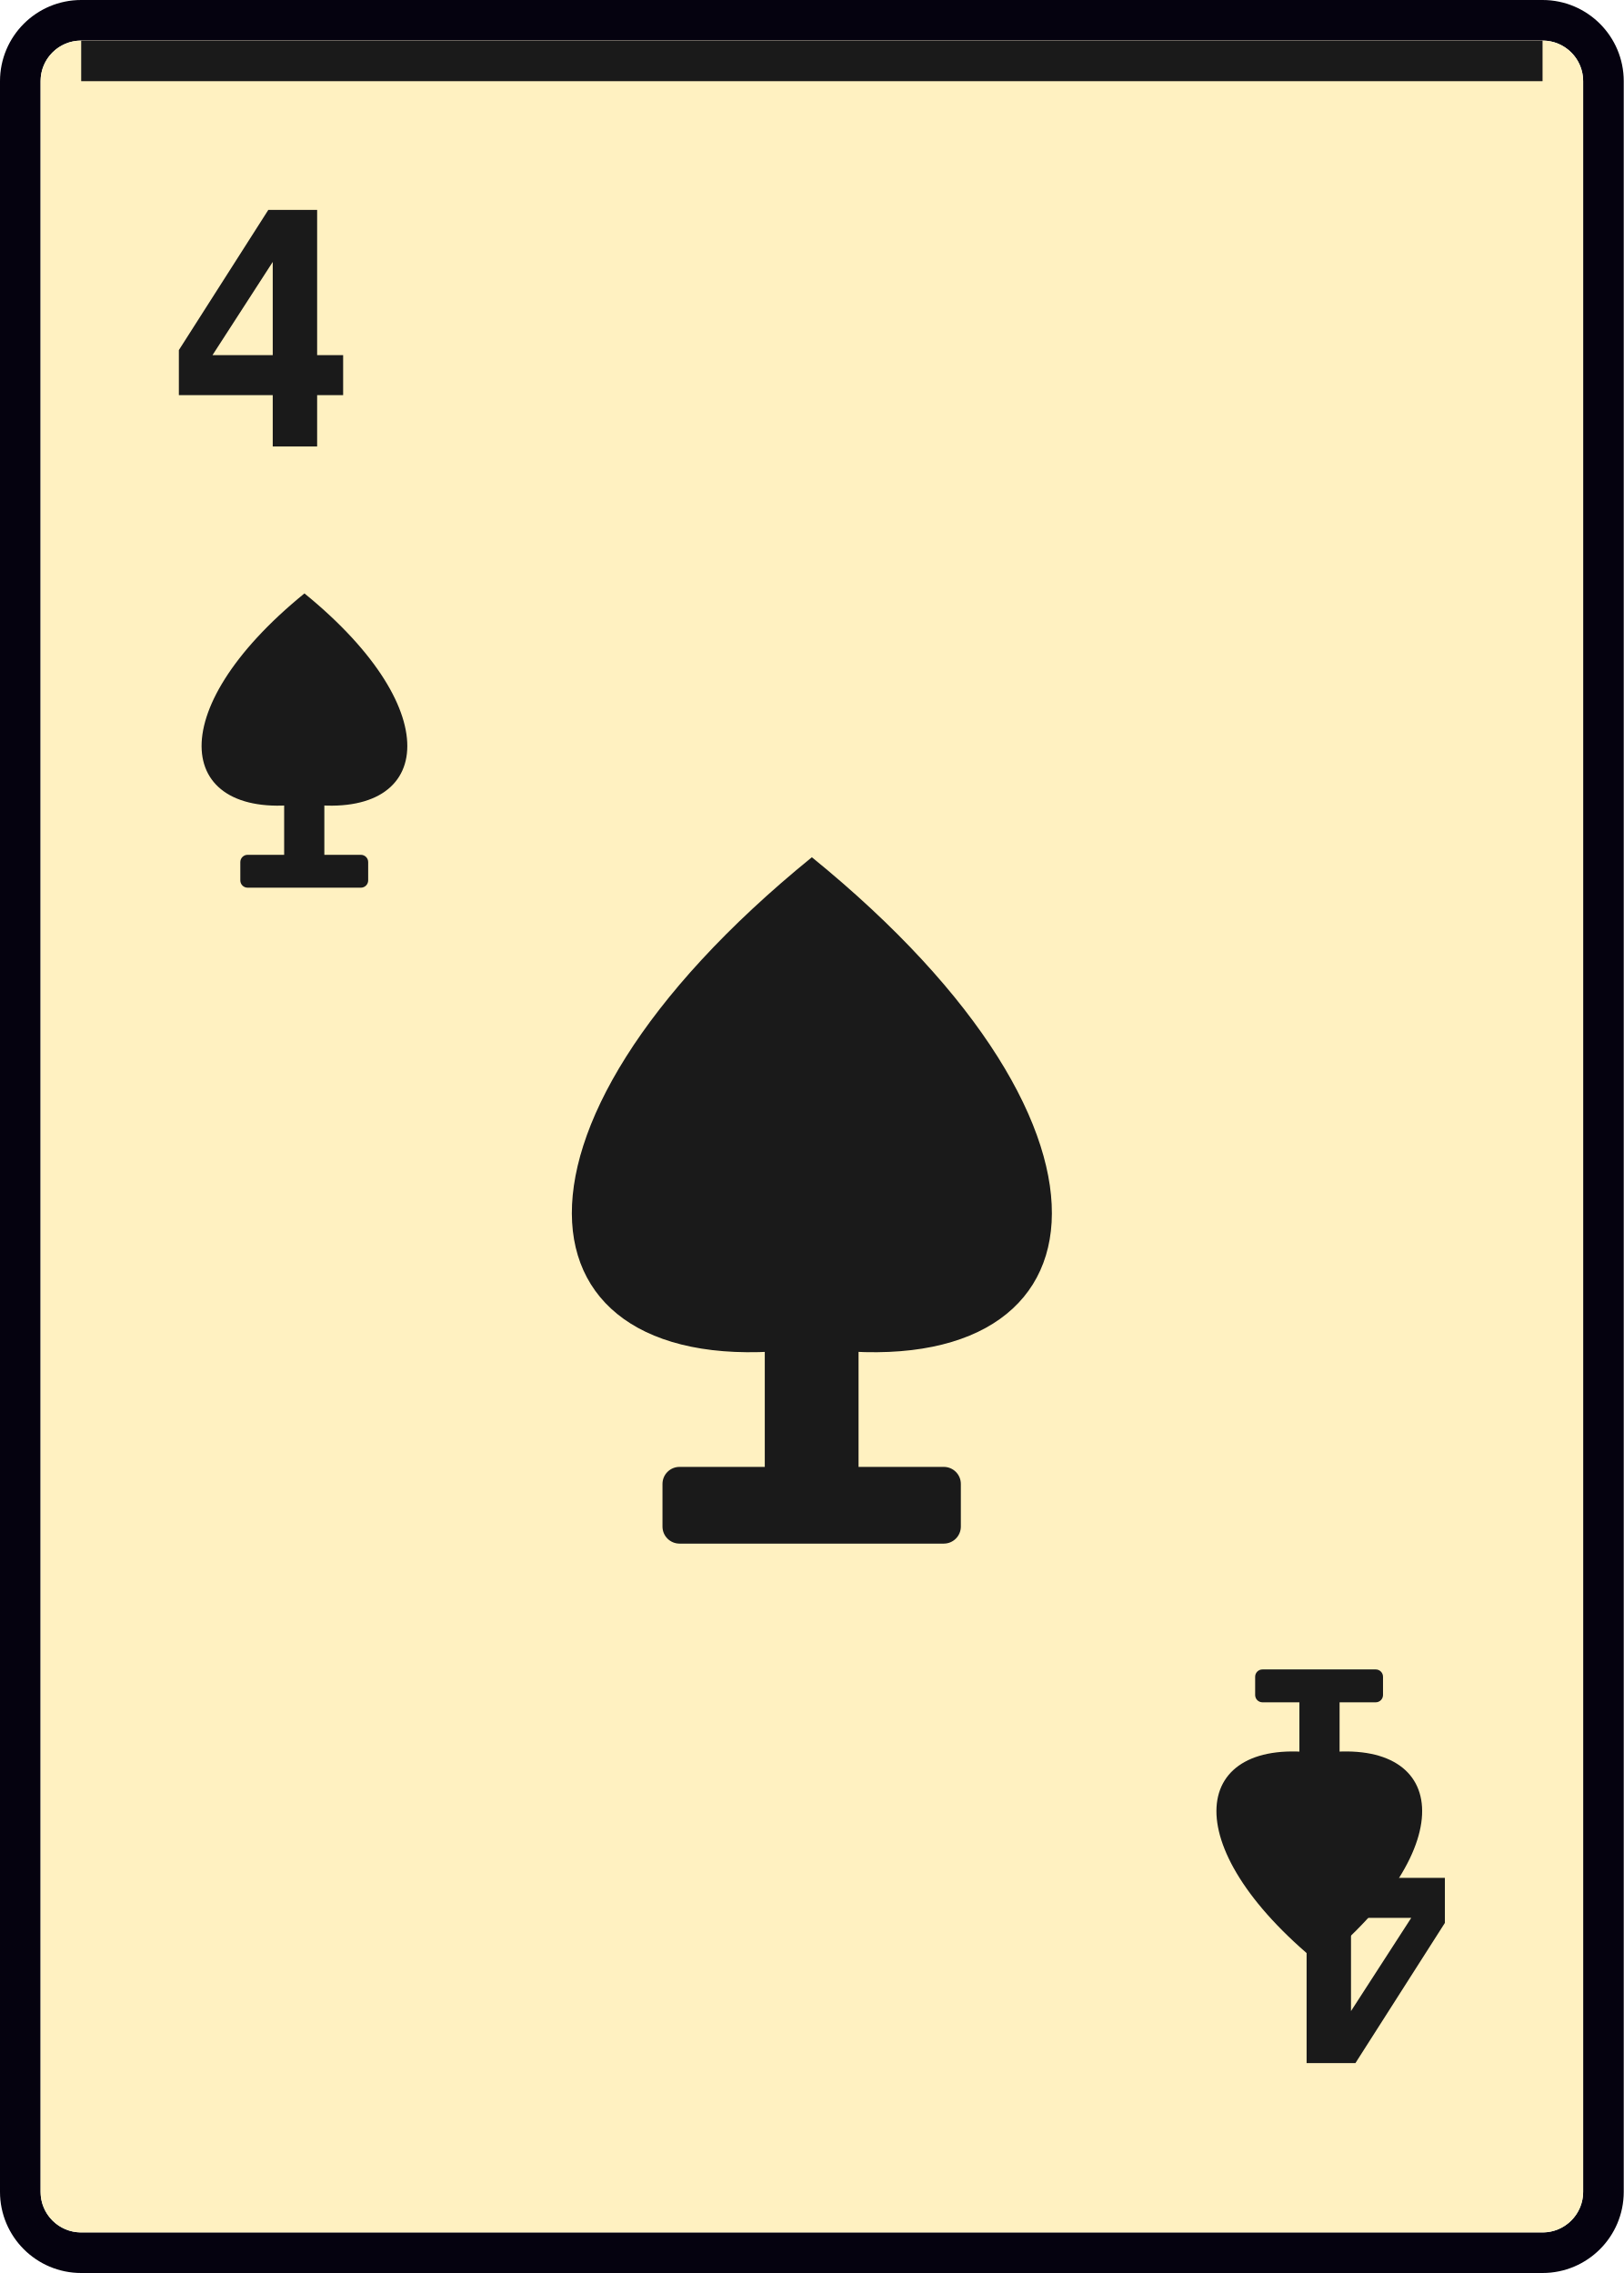
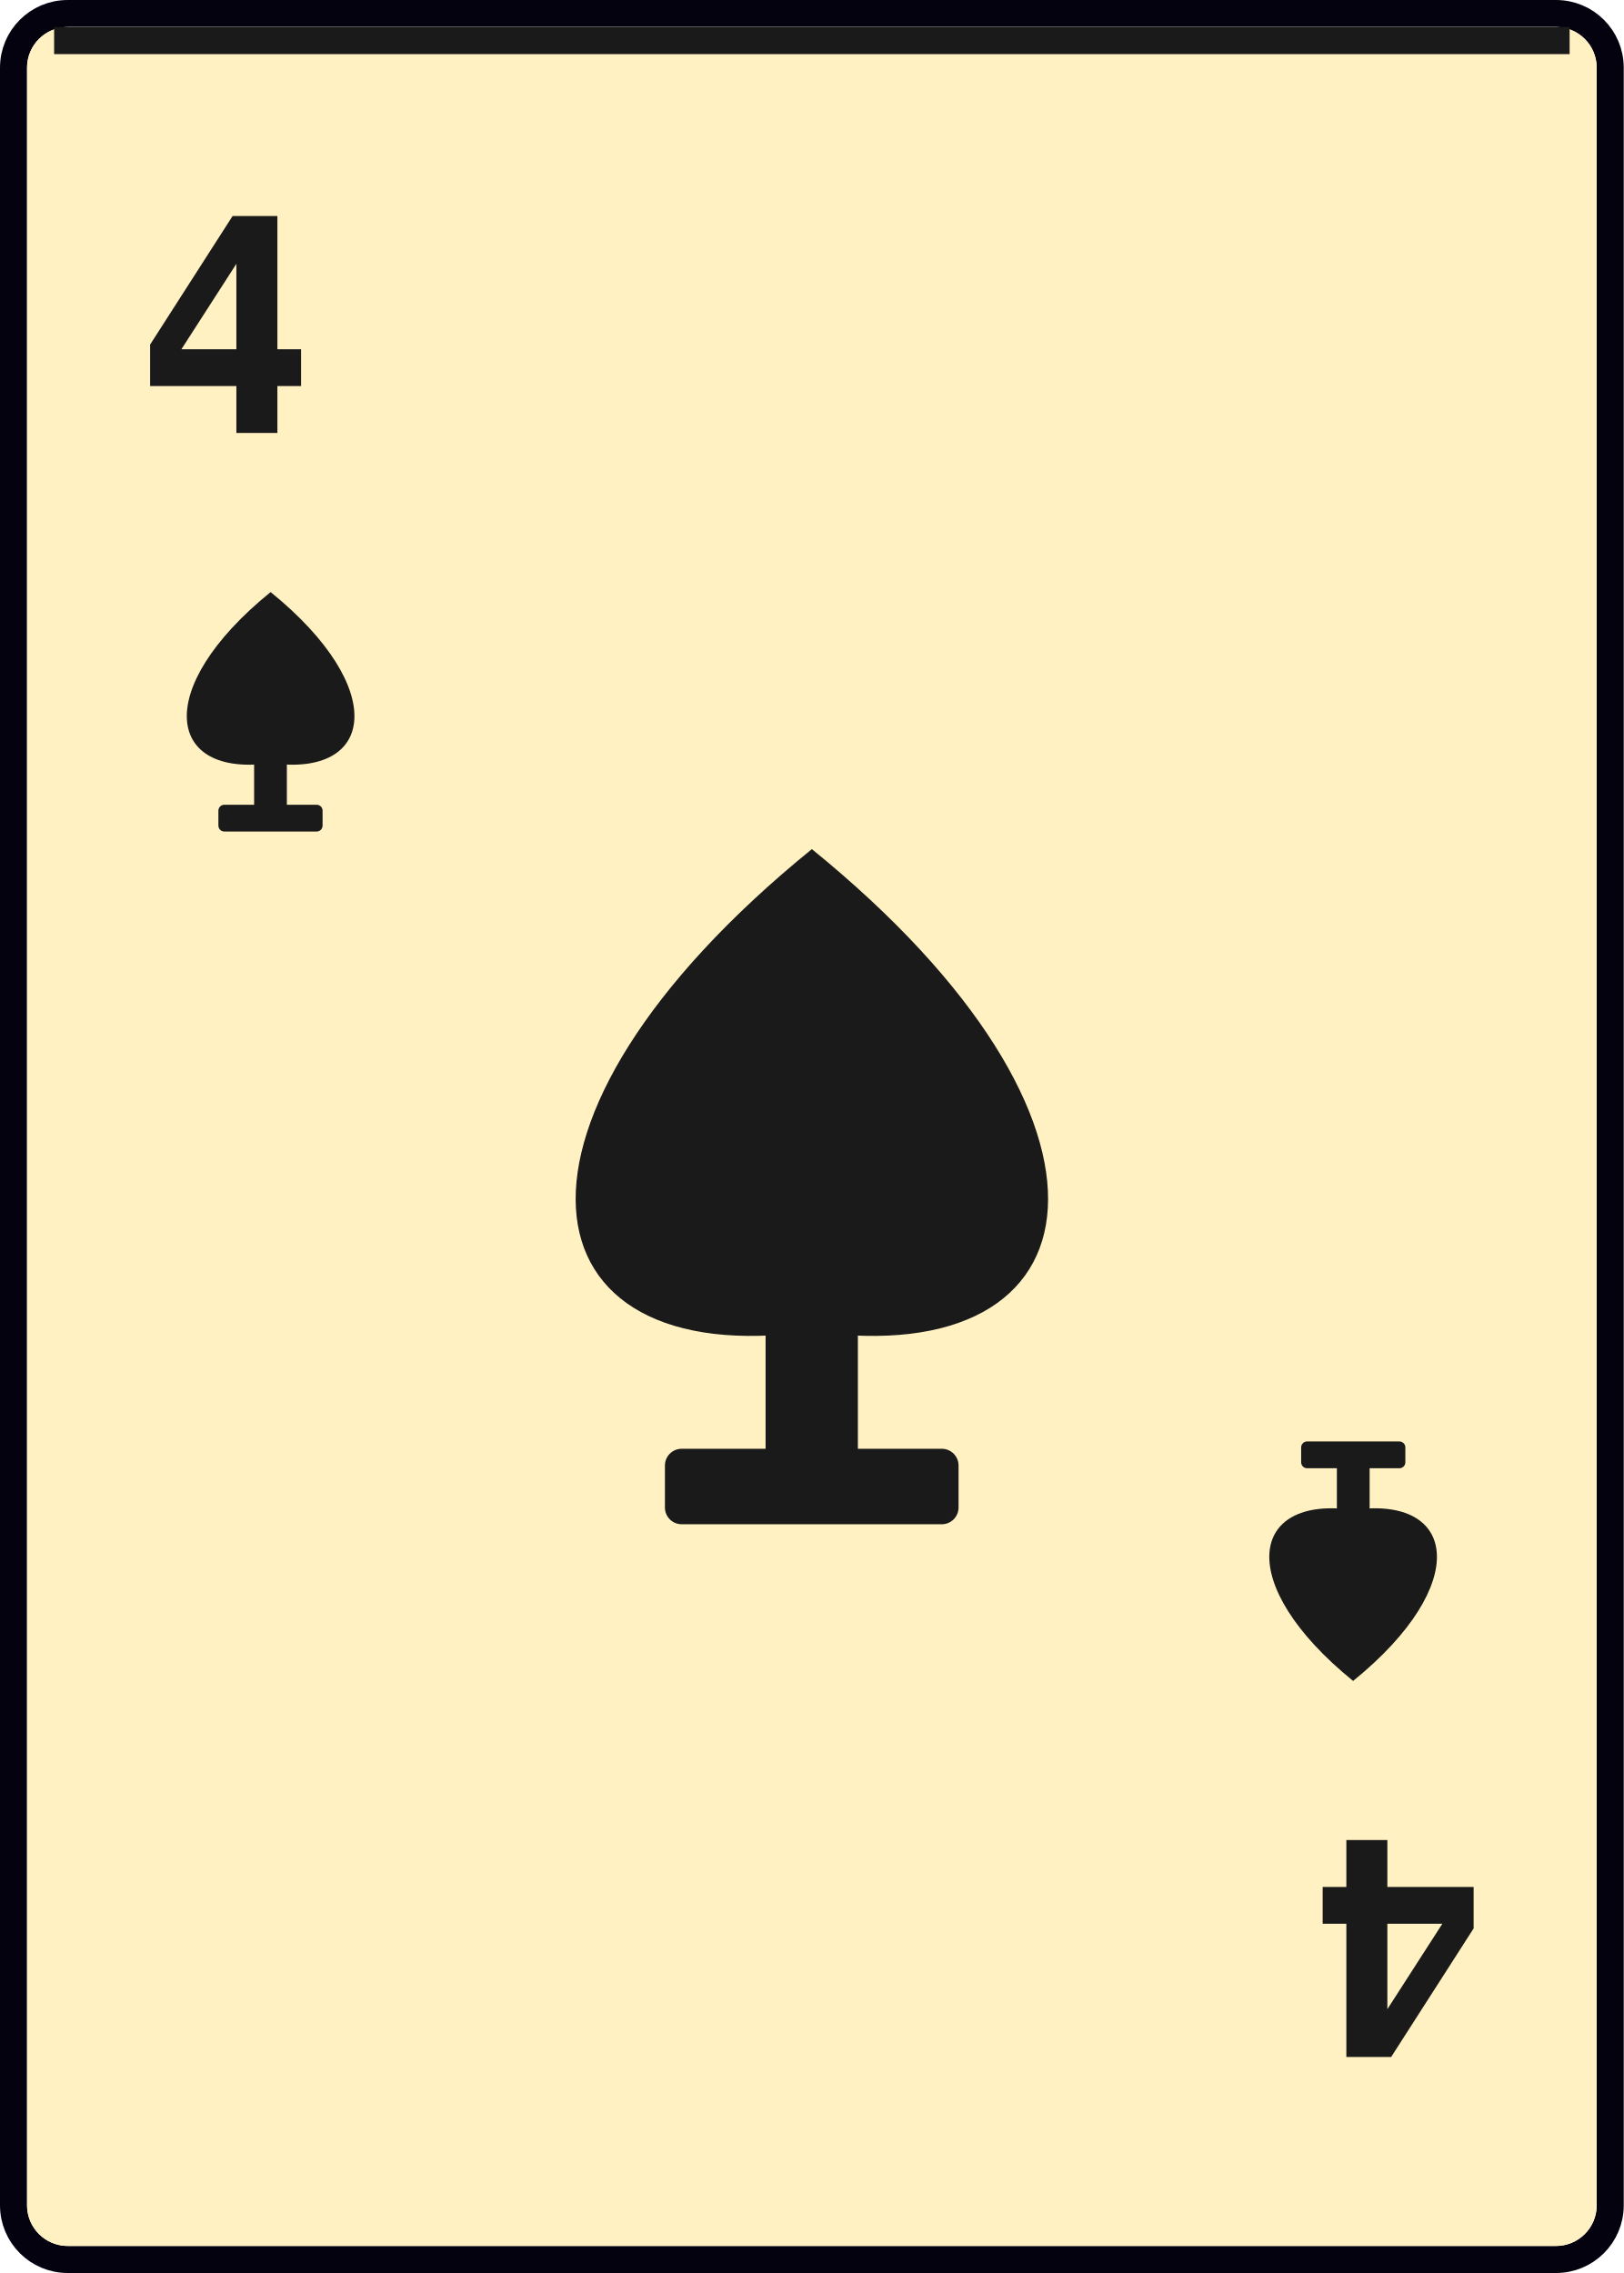
- <svg xmlns="http://www.w3.org/2000/svg" viewBox="0 0 40 56" width="40" height="56" shape-rendering="geometricPrecision">
+ <svg xmlns="http://www.w3.org/2000/svg" viewBox="0 0 60 84" width="60" height="84" shape-rendering="geometricPrecision">
  <g id="edge">
-     <rect x="0.5" y="0.5" width="39" height="55" rx="1.5" ry="1.5" fill="none" stroke="#05020F" stroke-width="1" />
+     <rect x="0.5" y="0.5" width="59" height="83" rx="2" ry="2" fill="none" stroke="#05020F" stroke-width="1" />
  </g>
  <g id="face">
-     <rect x="1" y="1" width="38" height="54" rx="1" ry="1" fill="#FFF1C1" />
-     <line x1="2" y1="1.5" x2="38" y2="1.5" stroke="#1A1A1A" stroke-width="1" />
+     <rect x="1" y="1" width="58" height="82" rx="1.5" ry="1.5" fill="#FFF1C1" />
+     <line x1="2" y1="1.5" x2="58" y2="1.5" stroke="#1A1A1A" stroke-width="1" />
  </g>
  <g id="rank">
-     <text x="4" y="11" fill="#1A1A1A" font-size="8" font-family="ui-monospace, SFMono-Regular, Menlo, Consolas, monospace" font-weight="700">4</text>
-     <g transform="translate(36,52) rotate(180)">
-       <text x="0" y="7" fill="#1A1A1A" font-size="8" font-family="ui-monospace, SFMono-Regular, Menlo, Consolas, monospace" font-weight="700">4</text>
+     <text x="5" y="16" fill="#1A1A1A" font-size="11" font-family="ui-monospace, SFMono-Regular, Menlo, Consolas, monospace" font-weight="700" letter-spacing="-0.6">4</text>
+     <g transform="translate(55,79) rotate(180)">
+       <text x="0" y="11" fill="#1A1A1A" font-size="11" font-family="ui-monospace, SFMono-Regular, Menlo, Consolas, monospace" font-weight="700" letter-spacing="-0.6">4</text>
    </g>
  </g>
  <g id="suit">
-     <path d="M 7.5,14.62 C 11.1,17.55 10.65,20.25 7.5,19.8 C 4.35,20.25 3.9,17.55 7.5,14.62 Z" fill="#1A1A1A" />
-     <rect x="7" y="19.12" width="0.99" height="2.48" fill="#1A1A1A" />
-     <rect x="5.92" y="21.06" width="3.15" height="0.81" rx="0.18" fill="#1A1A1A" />
-     <path d="M 20,21.12 C 28.4,27.95 27.35,34.25 20,33.2 C 12.65,34.25 11.6,27.95 20,21.12 Z" fill="#1A1A1A" />
-     <rect x="18.84" y="31.62" width="2.31" height="5.78" fill="#1A1A1A" />
-     <rect x="16.32" y="36.14" width="7.35" height="1.89" rx="0.42" fill="#1A1A1A" />
-     <g transform="translate(36,52) rotate(180)">
-       <path d="M 3.5,3.62 C 7.1,6.55 6.65,9.25 3.5,8.8 C 0.35,9.25 -0.1,6.55 3.5,3.62 Z" fill="#1A1A1A" />
-       <rect x="3" y="8.12" width="0.99" height="2.48" fill="#1A1A1A" />
-       <rect x="1.93" y="10.06" width="3.15" height="0.81" rx="0.18" fill="#1A1A1A" />
+     <path d="M 10,21.88 C 14.4,25.45 13.85,28.75 10,28.2 C 6.15,28.75 5.6,25.45 10,21.88 Z" fill="#1A1A1A" />
+     <rect x="9.39" y="27.38" width="1.21" height="3.03" fill="#1A1A1A" />
+     <rect x="8.07" y="29.74" width="3.85" height="0.99" rx="0.22" fill="#1A1A1A" />
+     <path d="M 30,31.38 C 42.4,41.45 40.85,50.75 30,49.2 C 19.15,50.75 17.6,41.45 30,31.38 Z" fill="#1A1A1A" />
+     <rect x="28.29" y="46.88" width="3.41" height="8.53" fill="#1A1A1A" />
+     <rect x="24.57" y="53.54" width="10.85" height="2.79" rx="0.62" fill="#1A1A1A" />
+     <g transform="translate(55,79) rotate(180)">
+       <path d="M 5,16.88 C 9.4,20.45 8.85,23.75 5,23.2 C 1.15,23.75 0.6,20.45 5,16.88 Z" fill="#1A1A1A" />
+       <rect x="4.39" y="22.38" width="1.21" height="3.03" fill="#1A1A1A" />
+       <rect x="3.07" y="24.74" width="3.85" height="0.99" rx="0.22" fill="#1A1A1A" />
    </g>
  </g>
</svg>
